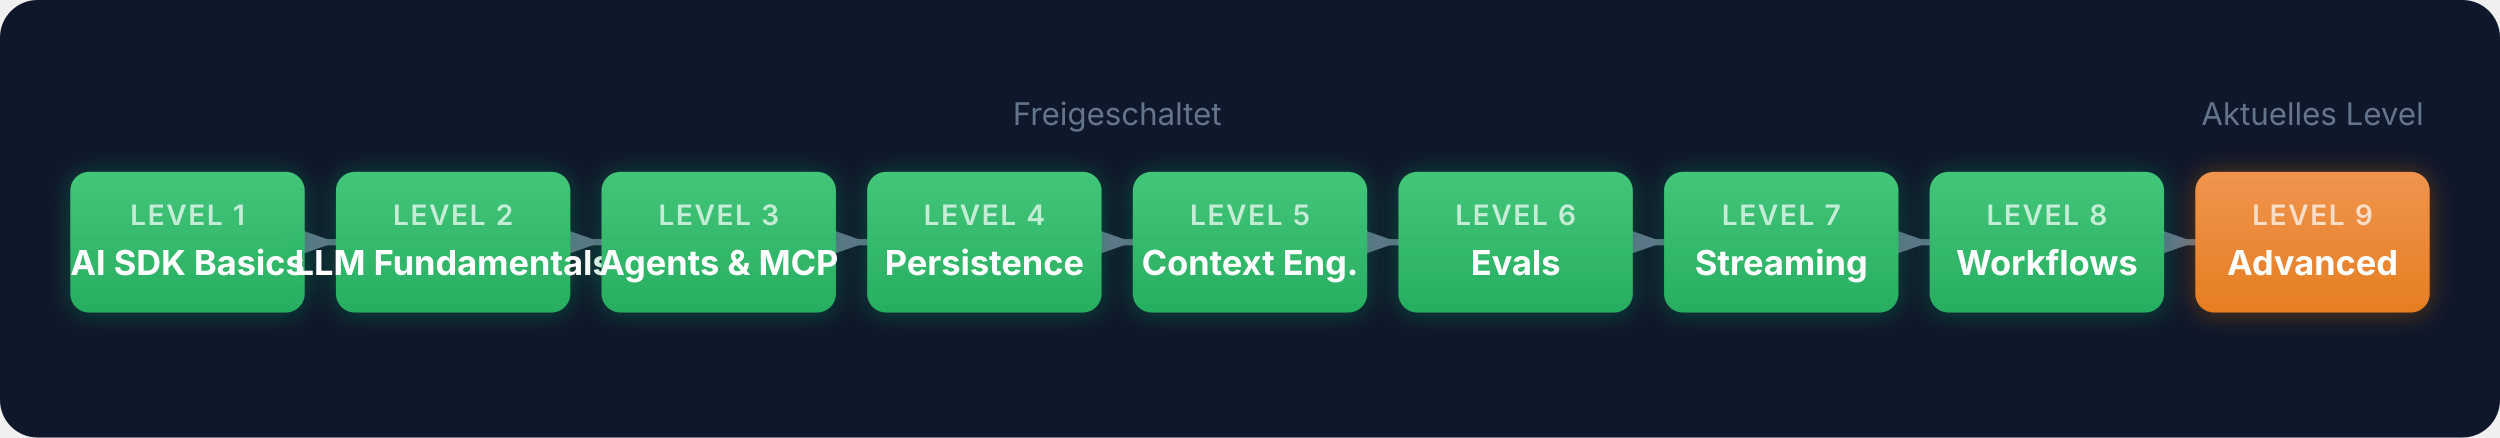
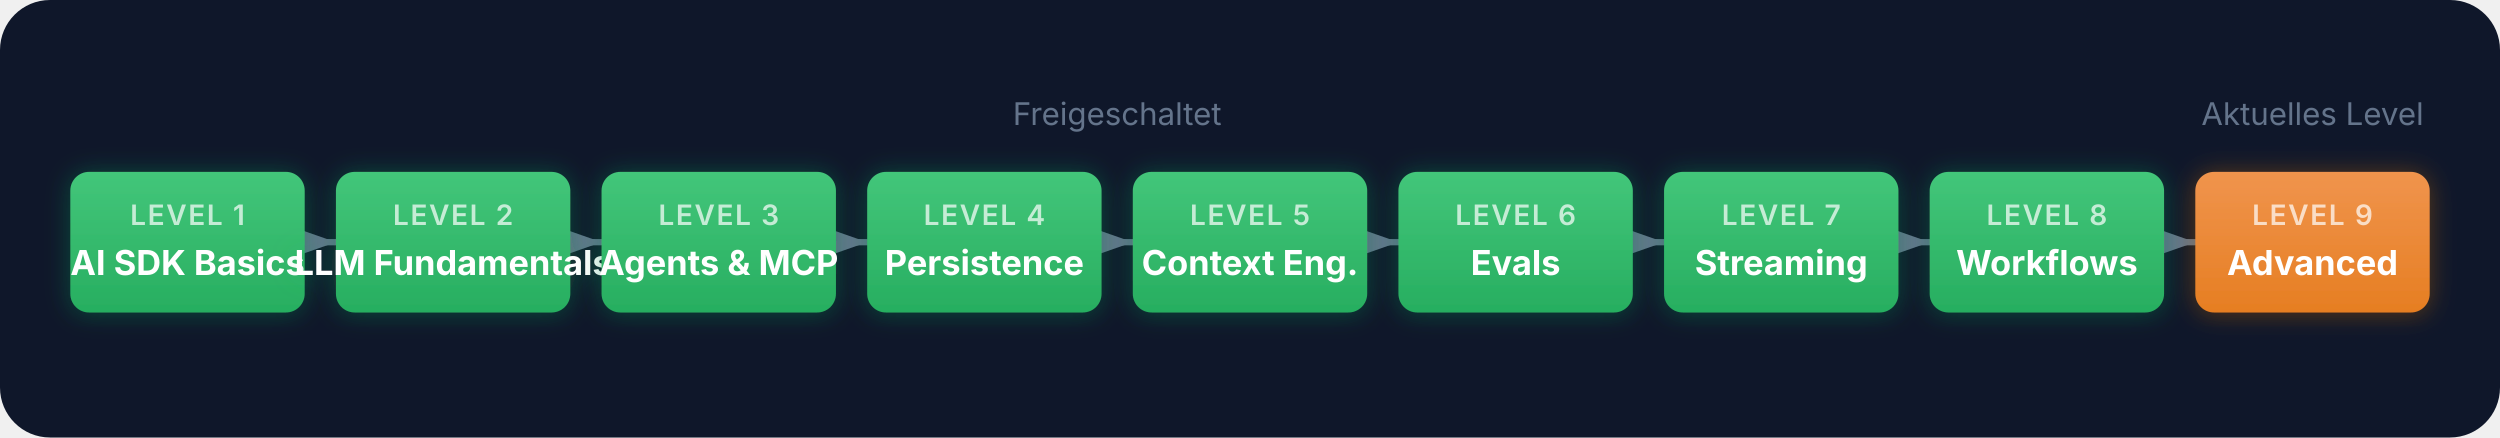
- <svg xmlns="http://www.w3.org/2000/svg" viewBox="0 0 800 140" width="800" height="140">
+ <svg xmlns="http://www.w3.org/2000/svg" viewBox="0 0 800 140">
  <defs>
    <linearGradient id="grad-input" x1="0" y1="0" x2="0" y2="1">
      <stop offset="0%" stop-color="#5B9FE6" />
-       <stop offset="100%" stop-color="#4A90D9" />
+       <stop offset="100%" stop-color="#3A7BD5" />
    </linearGradient>
    <linearGradient id="grad-process" x1="0" y1="0" x2="0" y2="1">
      <stop offset="0%" stop-color="#43C67A" />
      <stop offset="100%" stop-color="#27AE60" />
    </linearGradient>
    <linearGradient id="grad-output" x1="0" y1="0" x2="0" y2="1">
      <stop offset="0%" stop-color="#F0944D" />
      <stop offset="100%" stop-color="#E67E22" />
    </linearGradient>
    <linearGradient id="grad-warning" x1="0" y1="0" x2="0" y2="1">
      <stop offset="0%" stop-color="#EF6B6B" />
      <stop offset="100%" stop-color="#E74C3C" />
    </linearGradient>
    <linearGradient id="grad-neutral" x1="0" y1="0" x2="0" y2="1">
      <stop offset="0%" stop-color="#64748b" />
      <stop offset="100%" stop-color="#475569" />
    </linearGradient>
    <filter id="glow-blue" x="-20%" y="-20%" width="140%" height="140%">
      <feGaussianBlur stdDeviation="4" result="blur" />
-       <feFlood flood-color="#4A90D9" flood-opacity="0.3" />
+       <feFlood flood-color="#3A7BD5" flood-opacity="0.3" />
      <feComposite in2="blur" operator="in" />
      <feMerge>
        <feMergeNode />
        <feMergeNode in="SourceGraphic" />
      </feMerge>
    </filter>
    <filter id="glow-green" x="-20%" y="-20%" width="140%" height="140%">
      <feGaussianBlur stdDeviation="4" result="blur" />
      <feFlood flood-color="#27AE60" flood-opacity="0.3" />
      <feComposite in2="blur" operator="in" />
      <feMerge>
        <feMergeNode />
        <feMergeNode in="SourceGraphic" />
      </feMerge>
    </filter>
    <filter id="glow-orange" x="-20%" y="-20%" width="140%" height="140%">
      <feGaussianBlur stdDeviation="4" result="blur" />
      <feFlood flood-color="#E67E22" flood-opacity="0.3" />
      <feComposite in2="blur" operator="in" />
      <feMerge>
        <feMergeNode />
        <feMergeNode in="SourceGraphic" />
      </feMerge>
    </filter>
    <filter id="glow-red" x="-20%" y="-20%" width="140%" height="140%">
      <feGaussianBlur stdDeviation="4" result="blur" />
      <feFlood flood-color="#E74C3C" flood-opacity="0.3" />
      <feComposite in2="blur" operator="in" />
      <feMerge>
        <feMergeNode />
        <feMergeNode in="SourceGraphic" />
      </feMerge>
    </filter>
    <filter id="shadow">
      <feDropShadow dx="0" dy="2" stdDeviation="3" flood-color="#000" flood-opacity="0.15" />
    </filter>
    <marker id="arrow" viewBox="0 0 10 7" refX="10" refY="3.5" markerWidth="8" markerHeight="6" orient="auto-start-reverse">
      <path d="M 0 0 L 10 3.5 L 0 7 z" fill="#64748b" />
    </marker>
  </defs>
-   <rect width="800" height="140" fill="#0f172a" rx="12" />
+   <rect width="800" height="140" fill="#0f172a" rx="16" />
  <text x="357.5" y="40" text-anchor="middle" fill="#64748b" font-family="system-ui, -apple-system, sans-serif" font-size="10">Freigeschaltet</text>
  <text x="740" y="40" text-anchor="middle" fill="#64748b" font-family="system-ui, -apple-system, sans-serif" font-size="10">Aktuelles Level</text>
  <path d="M 97.5 77.5 L 107.5 77.5" stroke="#64748b" stroke-width="2" stroke-linecap="round" marker-end="url(#arrow)" />
  <path d="M 182.5 77.5 L 192.5 77.5" stroke="#64748b" stroke-width="2" stroke-linecap="round" marker-end="url(#arrow)" />
  <path d="M 267.5 77.5 L 277.5 77.5" stroke="#64748b" stroke-width="2" stroke-linecap="round" marker-end="url(#arrow)" />
  <path d="M 352.5 77.5 L 362.5 77.5" stroke="#64748b" stroke-width="2" stroke-linecap="round" marker-end="url(#arrow)" />
  <path d="M 437.5 77.5 L 447.5 77.5" stroke="#64748b" stroke-width="2" stroke-linecap="round" marker-end="url(#arrow)" />
  <path d="M 522.5 77.5 L 532.5 77.5" stroke="#64748b" stroke-width="2" stroke-linecap="round" marker-end="url(#arrow)" />
  <path d="M 607.5 77.5 L 617.5 77.5" stroke="#64748b" stroke-width="2" stroke-linecap="round" marker-end="url(#arrow)" />
  <path d="M 692.5 77.5 L 702.5 77.5" stroke="#64748b" stroke-width="2" stroke-linecap="round" marker-end="url(#arrow)" />
  <g filter="url(#glow-green)">
    <rect x="22.5" y="55" width="75" height="45" rx="6" fill="url(#grad-process)" filter="url(#shadow)" />
    <text x="60" y="72" text-anchor="middle" fill="#fff" font-family="system-ui, -apple-system, sans-serif" font-size="9" font-weight="600" letter-spacing="0.5" opacity="0.7">LEVEL 1</text>
    <text x="60" y="88" text-anchor="middle" fill="#fff" font-family="system-ui, -apple-system, sans-serif" font-size="11" font-weight="700" textLength="67" lengthAdjust="spacingAndGlyphs">AI SDK Basics</text>
  </g>
  <g filter="url(#glow-green)">
    <rect x="107.5" y="55" width="75" height="45" rx="6" fill="url(#grad-process)" filter="url(#shadow)" />
    <text x="145" y="72" text-anchor="middle" fill="#fff" font-family="system-ui, -apple-system, sans-serif" font-size="9" font-weight="600" letter-spacing="0.5" opacity="0.7">LEVEL 2</text>
    <text x="145" y="88" text-anchor="middle" fill="#fff" font-family="system-ui, -apple-system, sans-serif" font-size="11" font-weight="700" textLength="67" lengthAdjust="spacingAndGlyphs">LLM Fundamentals</text>
  </g>
  <g filter="url(#glow-green)">
    <rect x="192.5" y="55" width="75" height="45" rx="6" fill="url(#grad-process)" filter="url(#shadow)" />
    <text x="230" y="72" text-anchor="middle" fill="#fff" font-family="system-ui, -apple-system, sans-serif" font-size="9" font-weight="600" letter-spacing="0.5" opacity="0.7">LEVEL 3</text>
    <text x="230" y="88" text-anchor="middle" fill="#fff" font-family="system-ui, -apple-system, sans-serif" font-size="11" font-weight="700" textLength="67" lengthAdjust="spacingAndGlyphs">Agents &amp; MCP</text>
  </g>
  <g filter="url(#glow-green)">
    <rect x="277.5" y="55" width="75" height="45" rx="6" fill="url(#grad-process)" filter="url(#shadow)" />
    <text x="315" y="72" text-anchor="middle" fill="#fff" font-family="system-ui, -apple-system, sans-serif" font-size="9" font-weight="600" letter-spacing="0.5" opacity="0.7">LEVEL 4</text>
    <text x="315" y="88" text-anchor="middle" fill="#fff" font-family="system-ui, -apple-system, sans-serif" font-size="11" font-weight="700" textLength="67" lengthAdjust="spacingAndGlyphs">Persistence</text>
  </g>
  <g filter="url(#glow-green)">
    <rect x="362.5" y="55" width="75" height="45" rx="6" fill="url(#grad-process)" filter="url(#shadow)" />
    <text x="400" y="72" text-anchor="middle" fill="#fff" font-family="system-ui, -apple-system, sans-serif" font-size="9" font-weight="600" letter-spacing="0.5" opacity="0.7">LEVEL 5</text>
    <text x="400" y="88" text-anchor="middle" fill="#fff" font-family="system-ui, -apple-system, sans-serif" font-size="11" font-weight="700" textLength="67" lengthAdjust="spacingAndGlyphs">Context Eng.</text>
  </g>
  <g filter="url(#glow-green)">
    <rect x="447.5" y="55" width="75" height="45" rx="6" fill="url(#grad-process)" filter="url(#shadow)" />
    <text x="485" y="72" text-anchor="middle" fill="#fff" font-family="system-ui, -apple-system, sans-serif" font-size="9" font-weight="600" letter-spacing="0.5" opacity="0.7">LEVEL 6</text>
    <text x="485" y="88" text-anchor="middle" fill="#fff" font-family="system-ui, -apple-system, sans-serif" font-size="11" font-weight="700">Evals</text>
  </g>
  <g filter="url(#glow-green)">
    <rect x="532.5" y="55" width="75" height="45" rx="6" fill="url(#grad-process)" filter="url(#shadow)" />
    <text x="570" y="72" text-anchor="middle" fill="#fff" font-family="system-ui, -apple-system, sans-serif" font-size="9" font-weight="600" letter-spacing="0.5" opacity="0.7">LEVEL 7</text>
    <text x="570" y="88" text-anchor="middle" fill="#fff" font-family="system-ui, -apple-system, sans-serif" font-size="11" font-weight="700">Streaming</text>
  </g>
  <g filter="url(#glow-green)">
    <rect x="617.5" y="55" width="75" height="45" rx="6" fill="url(#grad-process)" filter="url(#shadow)" />
    <text x="655" y="72" text-anchor="middle" fill="#fff" font-family="system-ui, -apple-system, sans-serif" font-size="9" font-weight="600" letter-spacing="0.5" opacity="0.7">LEVEL 8</text>
    <text x="655" y="88" text-anchor="middle" fill="#fff" font-family="system-ui, -apple-system, sans-serif" font-size="11" font-weight="700">Workflows</text>
  </g>
  <g filter="url(#glow-orange)">
    <rect x="702.5" y="55" width="75" height="45" rx="6" fill="url(#grad-output)" filter="url(#shadow)" />
    <text x="740" y="72" text-anchor="middle" fill="#fff" font-family="system-ui, -apple-system, sans-serif" font-size="9" font-weight="600" letter-spacing="0.5" opacity="0.7">LEVEL 9</text>
    <text x="740" y="88" text-anchor="middle" fill="#fff" font-family="system-ui, -apple-system, sans-serif" font-size="11" font-weight="700">Advanced</text>
  </g>
</svg>
